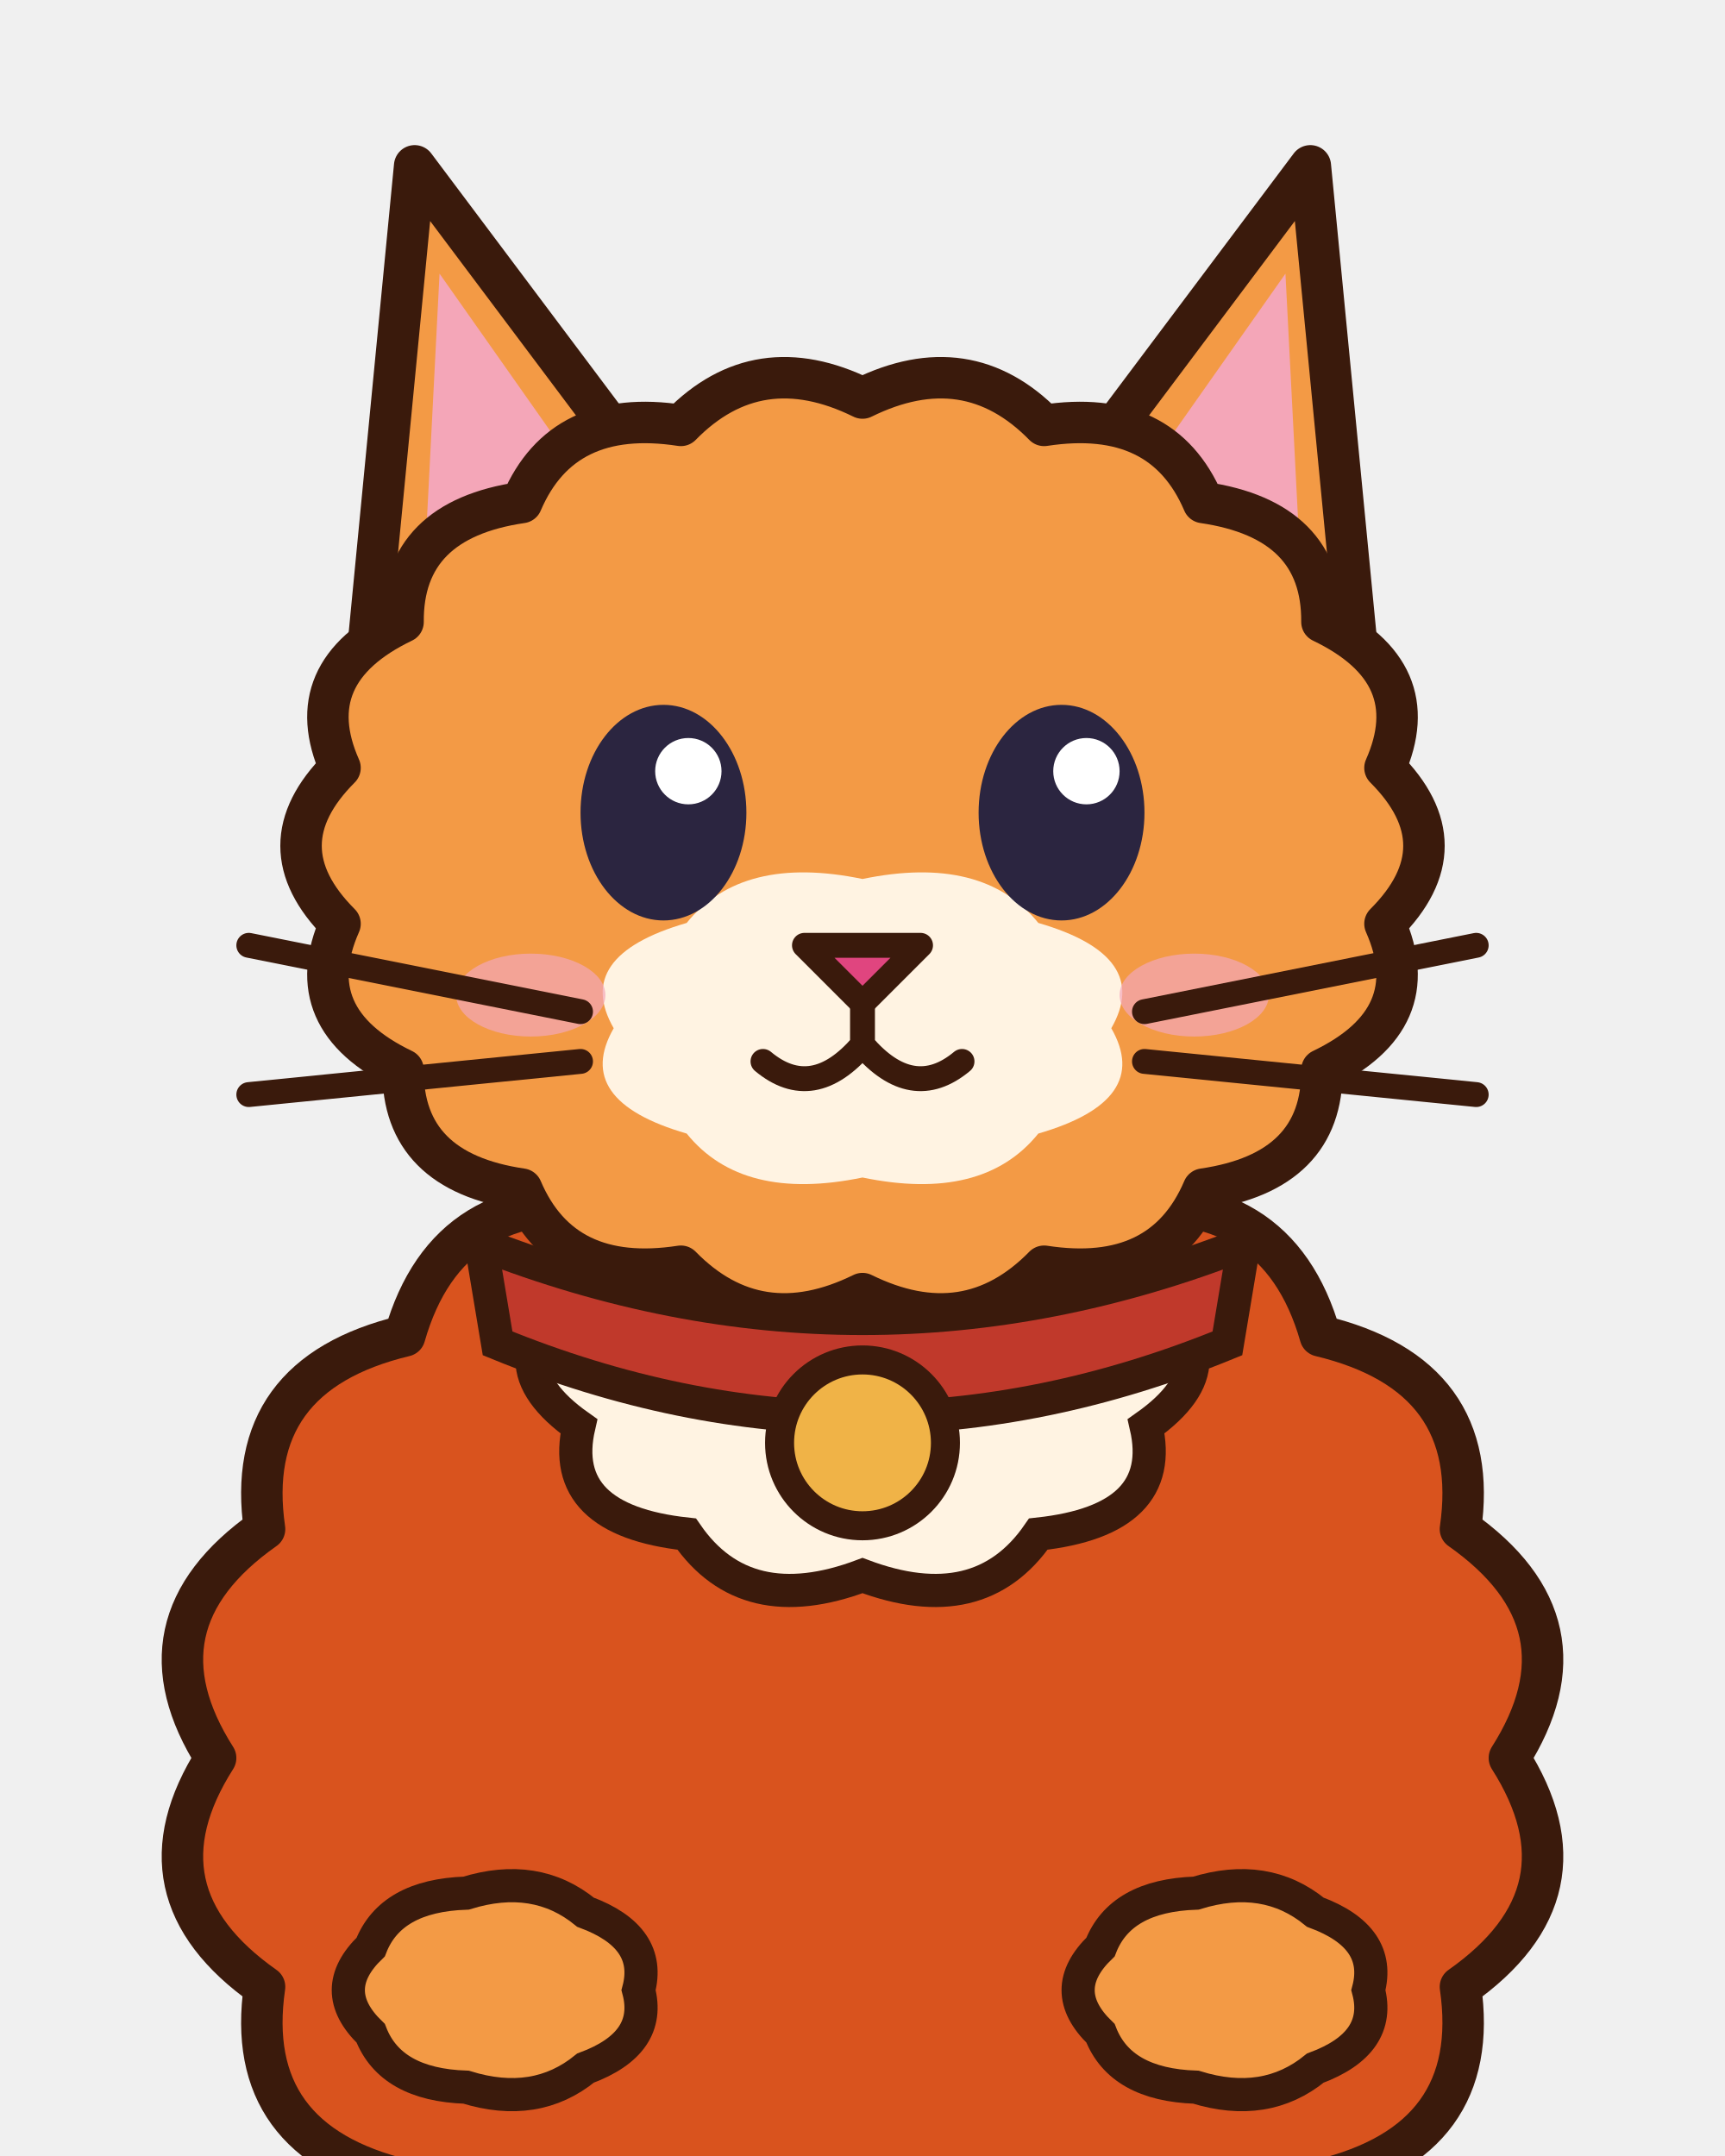
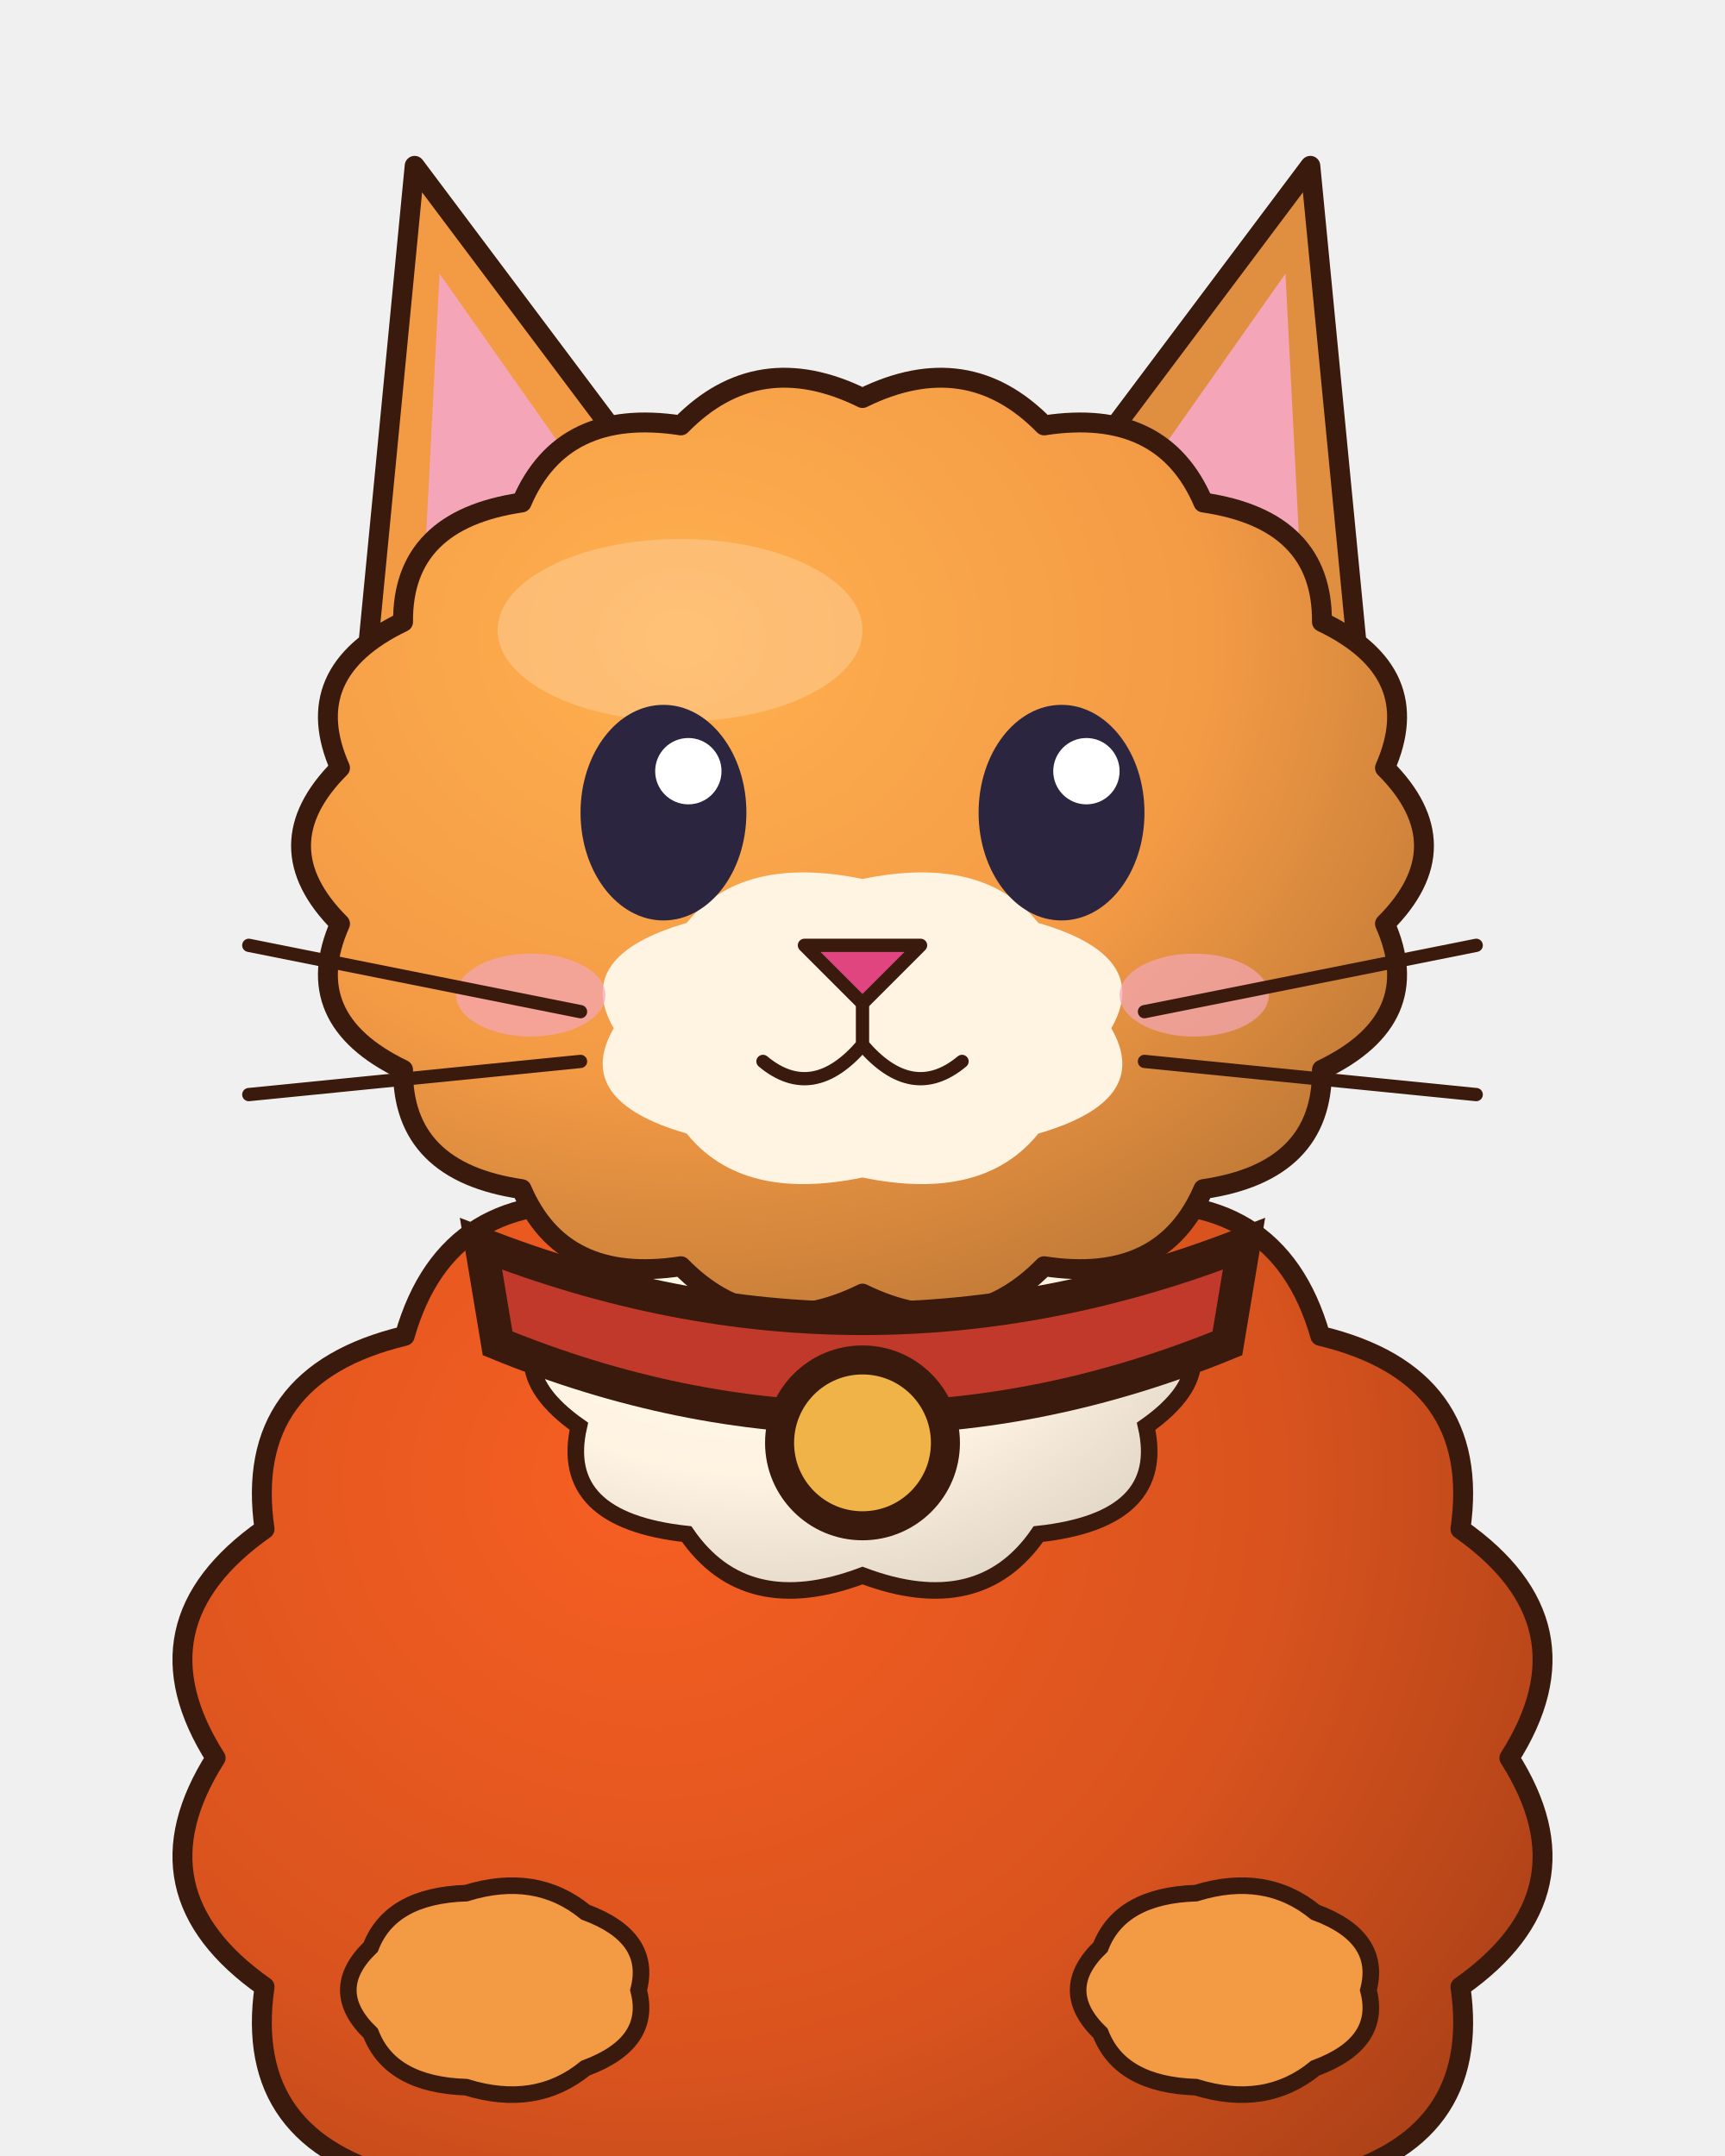
<svg xmlns="http://www.w3.org/2000/svg" viewBox="-104 -252 208 260">
-   <path d="M78.0 -40.0 Q88.3 -23.8 72.1 -12.4 Q74.8 6.2 55.2 10.9 Q50.0 29.1 29.8 26.5 Q17.6 41.5 0.0 32.0 Q-17.6 41.5 -29.8 26.5 Q-50.0 29.1 -55.2 10.9 Q-74.8 6.2 -72.1 -12.4 Q-88.3 -23.8 -78.0 -40.0 Q-88.3 -56.2 -72.1 -67.6 Q-74.8 -86.2 -55.2 -90.9 Q-50.0 -109.1 -29.8 -106.5 Q-17.6 -121.5 -0.0 -112.0 Q17.6 -121.5 29.8 -106.5 Q50.0 -109.1 55.2 -90.9 Q74.8 -86.2 72.1 -67.6 Q88.3 -56.2 78.0 -40.0Z" fill="#d9531e" stroke="#3a1a0c" stroke-width="5" stroke-linejoin="round" />
-   <path d="M34.2 -80.0 Q36.8 -68.7 21.2 -67.0 Q14.1 -56.7 0.0 -62.0 Q-14.1 -56.7 -21.2 -67.0 Q-36.8 -68.7 -34.2 -80.0 Q-45.5 -88.0 -34.2 -96.0 Q-36.8 -107.3 -21.2 -109.0 Q-14.1 -119.3 -0.0 -114.0 Q14.1 -119.3 21.2 -109.0 Q36.8 -107.3 34.2 -96.0 Q45.5 -88.0 34.2 -80.0Z" fill="#fff3e2" stroke="#3a1a0c" stroke-width="4" />
-   <path d="M-24 -192 L-54 -232 L-60 -170Z" fill="#f39a45" stroke="#3a1a0c" stroke-width="5" stroke-linejoin="round" />
+   <defs>
+     <radialGradient id="ofoxorange09631" cx=".34" cy=".28" r=".85">
+       <stop offset="0" stop-color="#f75f22" />
+       <stop offset=".55" stop-color="#d9531e" />
+       <stop offset="1" stop-color="#a13d16" />
+     </radialGradient>
+     <radialGradient id="ffoxorange09631" cx=".34" cy=".28" r=".85">
+       <stop offset="0" stop-color="#ffb04f" />
+       <stop offset=".55" stop-color="#f39a45" />
+       <stop offset="1" stop-color="#b47233" />
+     </radialGradient>
+     <radialGradient id="bfoxorange09631" cx=".34" cy=".28" r=".85">
+       <stop offset="0" stop-color="#fffdeb" />
+       <stop offset=".55" stop-color="#fff3e2" />
+       <stop offset="1" stop-color="#dbd1c2" />
+     </radialGradient>
+   </defs>
+   <ellipse cx="6" cy="34" rx="78" ry="16" fill="#000" opacity=".16" />
+   <path d="M78.0 -40.0 Q88.3 -23.8 72.1 -12.4 Q74.8 6.2 55.2 10.9 Q50.0 29.1 29.8 26.5 Q17.6 41.5 0.0 32.0 Q-17.6 41.5 -29.8 26.5 Q-50.0 29.1 -55.2 10.9 Q-74.8 6.2 -72.1 -12.4 Q-88.3 -23.8 -78.0 -40.0 Q-88.3 -56.2 -72.1 -67.6 Q-74.8 -86.2 -55.2 -90.9 Q-50.0 -109.1 -29.8 -106.5 Q-17.6 -121.5 -0.0 -112.0 Q17.6 -121.5 29.8 -106.5 Q50.0 -109.1 55.2 -90.9 Q74.8 -86.2 72.1 -67.6 Q88.3 -56.2 78.0 -40.0Z" fill="url(#ofoxorange09631)" stroke="#3a1a0c" stroke-width="2.4" stroke-linejoin="round" />
+   <path d="M34.2 -80.0 Q36.8 -68.7 21.2 -67.0 Q14.1 -56.7 0.0 -62.0 Q-14.1 -56.7 -21.2 -67.0 Q-36.8 -68.7 -34.2 -80.0 Q-45.5 -88.0 -34.2 -96.0 Q-36.8 -107.3 -21.2 -109.0 Q-14.1 -119.3 -0.0 -114.0 Q14.1 -119.3 21.2 -109.0 Q36.8 -107.3 34.2 -96.0 Q45.5 -88.0 34.2 -80.0Z" fill="url(#bfoxorange09631)" stroke="#3a1a0c" stroke-width="2" />
+   <path d="M-24 -192 L-54 -232 L-60 -170Z" fill="#f39a45" stroke="#3a1a0c" stroke-width="2.4" stroke-linejoin="round" />
  <path d="M-32 -192 L-51 -219 L-53 -180Z" fill="#f4a6b8" />
-   <path d="M24 -192 L54 -232 L60 -170Z" fill="#f39a45" stroke="#3a1a0c" stroke-width="5" stroke-linejoin="round" />
+   <path d="M24 -192 L54 -232 L60 -170Z" fill="#e08e3f" stroke="#3a1a0c" stroke-width="2.4" stroke-linejoin="round" />
  <path d="M32 -192 L51 -219 L53 -180Z" fill="#f4a6b8" />
-   <path d="M63.0 -140.6 Q68.1 -129.1 55.4 -123.0 Q55.5 -110.7 41.1 -108.6 Q36.2 -97.1 21.9 -99.3 Q12.6 -89.8 0.0 -96.0 Q-12.6 -89.8 -21.9 -99.3 Q-36.2 -97.1 -41.1 -108.6 Q-55.5 -110.7 -55.4 -123.0 Q-68.1 -129.1 -63.0 -140.6 Q-72.4 -150.0 -63.0 -159.4 Q-68.1 -170.9 -55.4 -177.0 Q-55.5 -189.3 -41.1 -191.4 Q-36.2 -202.9 -21.9 -200.7 Q-12.6 -210.2 -0.0 -204.0 Q12.6 -210.2 21.9 -200.7 Q36.2 -202.9 41.1 -191.4 Q55.5 -189.3 55.4 -177.0 Q68.1 -170.9 63.0 -159.4 Q72.4 -150.0 63.0 -140.6Z" fill="#f39a45" stroke="#3a1a0c" stroke-width="5" stroke-linejoin="round" />
+   <path d="M63.0 -140.6 Q68.1 -129.1 55.4 -123.0 Q55.5 -110.7 41.1 -108.6 Q36.2 -97.1 21.9 -99.3 Q12.6 -89.8 0.0 -96.0 Q-12.6 -89.8 -21.9 -99.3 Q-36.2 -97.1 -41.1 -108.6 Q-55.5 -110.7 -55.4 -123.0 Q-68.1 -129.1 -63.0 -140.6 Q-72.4 -150.0 -63.0 -159.4 Q-68.1 -170.9 -55.4 -177.0 Q-55.5 -189.3 -41.1 -191.4 Q-36.2 -202.9 -21.9 -200.7 Q-12.6 -210.2 -0.0 -204.0 Q12.6 -210.2 21.9 -200.7 Q36.2 -202.9 41.1 -191.4 Q55.5 -189.3 55.4 -177.0 Q68.1 -170.9 63.0 -159.4 Q72.4 -150.0 63.0 -140.6Z" fill="url(#ffoxorange09631)" stroke="#3a1a0c" stroke-width="2.4" stroke-linejoin="round" />
+   <ellipse cx="-22" cy="-176" rx="22" ry="11" fill="#fff" opacity=".22" />
  <path d="M30.0 -128.0 Q35.0 -119.3 21.2 -115.3 Q14.5 -107.0 0.0 -110.0 Q-14.5 -107.0 -21.2 -115.3 Q-35.0 -119.3 -30.0 -128.0 Q-35.0 -136.7 -21.2 -140.7 Q-14.5 -149.0 -0.0 -146.0 Q14.5 -149.0 21.2 -140.7 Q35.0 -136.7 30.0 -128.0Z" fill="#fff3e2" />
  <ellipse cx="-24" cy="-154" rx="10" ry="13" fill="#2b2540" />
  <circle cx="-21" cy="-159" r="4" fill="#fff" />
  <ellipse cx="-40" cy="-132" rx="9" ry="5" fill="#f4a6b8" opacity=".7" />
-   <path d="M-34 -130 L-74 -138 M-34 -124 L-74 -120" stroke="#3a1a0c" stroke-width="3" stroke-linecap="round" />
+   <path d="M-34 -130 L-74 -138 M-34 -124 L-74 -120" stroke="#3a1a0c" stroke-width="1.6" stroke-linecap="round" />
  <ellipse cx="24" cy="-154" rx="10" ry="13" fill="#2b2540" />
  <circle cx="27" cy="-159" r="4" fill="#fff" />
  <ellipse cx="40" cy="-132" rx="9" ry="5" fill="#f4a6b8" opacity=".7" />
-   <path d="M34 -130 L74 -138 M34 -124 L74 -120" stroke="#3a1a0c" stroke-width="3" stroke-linecap="round" />
-   <path d="M-7 -138 H7 L0 -131Z" fill="#e0457f" stroke="#3a1a0c" stroke-width="3" stroke-linejoin="round" />
-   <path d="M0 -131 V-126 M0 -126 Q-6 -119 -12 -124 M0 -126 Q6 -119 12 -124" fill="none" stroke="#3a1a0c" stroke-width="3" stroke-linecap="round" />
+   <path d="M34 -130 L74 -138 M34 -124 L74 -120" stroke="#3a1a0c" stroke-width="1.6" stroke-linecap="round" />
+   <path d="M-7 -138 H7 L0 -131Z" fill="#e0457f" stroke="#3a1a0c" stroke-width="1.6" stroke-linejoin="round" />
+   <path d="M0 -131 V-126 M0 -126 Q-6 -119 -12 -124 M0 -126 Q6 -119 12 -124" fill="none" stroke="#3a1a0c" stroke-width="1.6" stroke-linecap="round" />
  <path d="M-46 -102 Q0 -84 46 -102 L44 -90 Q0 -72 -44 -90Z" fill="#c0392b" stroke="#3a1a0c" stroke-width="4" />
  <circle cx="0" cy="-78" r="10" fill="#f0b347" stroke="#3a1a0c" stroke-width="3.5" />
-   <path d="M-27.0 -12.0 Q-25.3 -5.6 -33.4 -2.6 Q-39.4 2.3 -47.8 -0.3 Q-56.9 -0.6 -59.3 -6.8 Q-64.7 -12.0 -59.3 -17.2 Q-56.9 -23.4 -47.8 -23.7 Q-39.4 -26.3 -33.4 -21.4 Q-25.3 -18.4 -27.0 -12.0Z" fill="#f39a45" stroke="#3a1a0c" stroke-width="4" />
-   <path d="M61.0 -12.0 Q62.7 -5.6 54.6 -2.6 Q48.6 2.3 40.2 -0.3 Q31.1 -0.6 28.7 -6.8 Q23.3 -12.0 28.7 -17.2 Q31.1 -23.4 40.2 -23.7 Q48.6 -26.3 54.6 -21.4 Q62.7 -18.4 61.0 -12.0Z" fill="#f39a45" stroke="#3a1a0c" stroke-width="4" />
+   <path d="M-27.0 -12.0 Q-25.3 -5.6 -33.4 -2.6 Q-39.4 2.3 -47.8 -0.3 Q-56.9 -0.6 -59.3 -6.8 Q-64.7 -12.0 -59.3 -17.2 Q-56.9 -23.4 -47.8 -23.7 Q-39.4 -26.3 -33.4 -21.4 Q-25.3 -18.4 -27.0 -12.0Z" fill="#f39a45" stroke="#3a1a0c" stroke-width="2" />
+   <path d="M61.0 -12.0 Q62.7 -5.6 54.6 -2.6 Q48.6 2.3 40.2 -0.3 Q31.1 -0.6 28.7 -6.8 Q23.3 -12.0 28.7 -17.2 Q31.1 -23.4 40.2 -23.7 Q48.6 -26.3 54.6 -21.4 Q62.7 -18.4 61.0 -12.0Z" fill="#f39a45" stroke="#3a1a0c" stroke-width="2" />
</svg>
